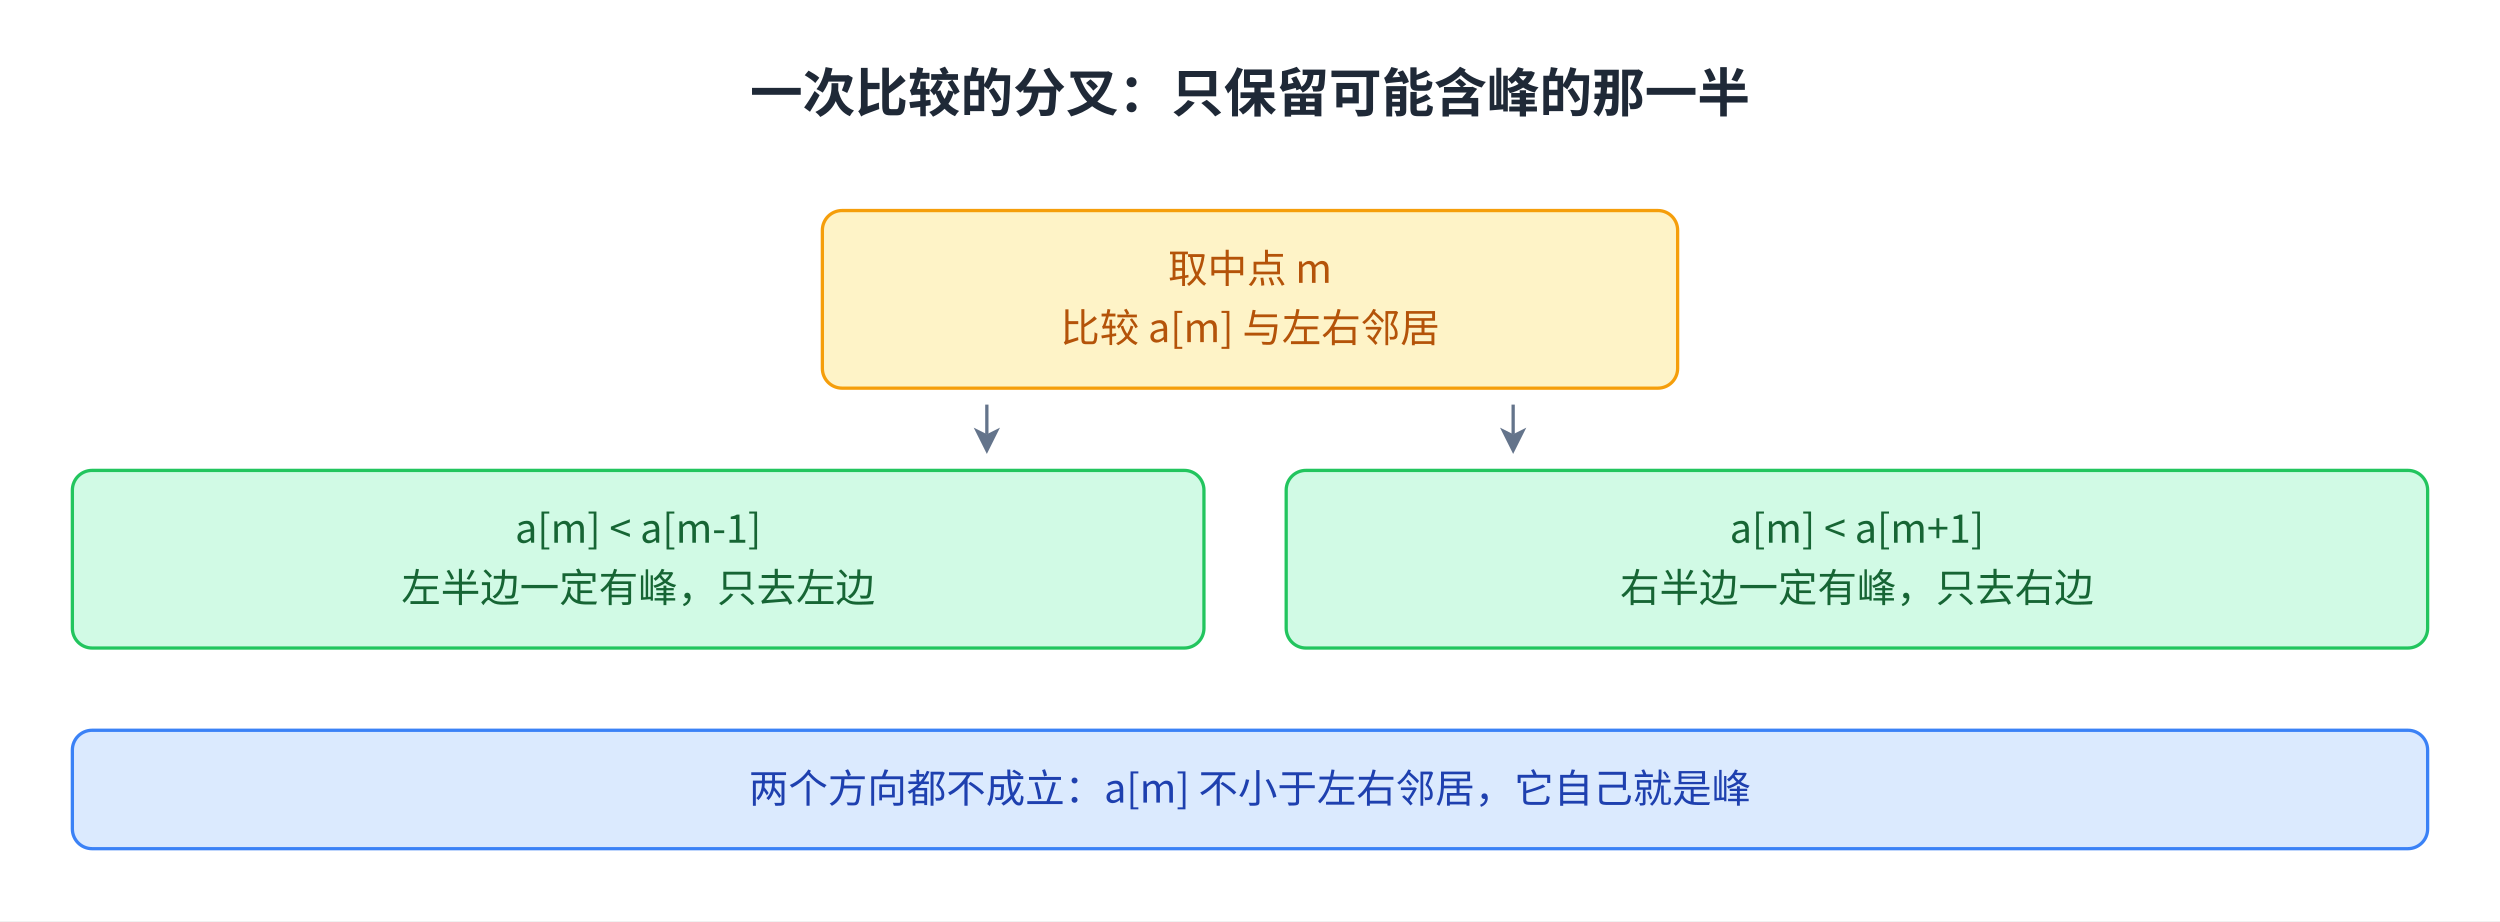
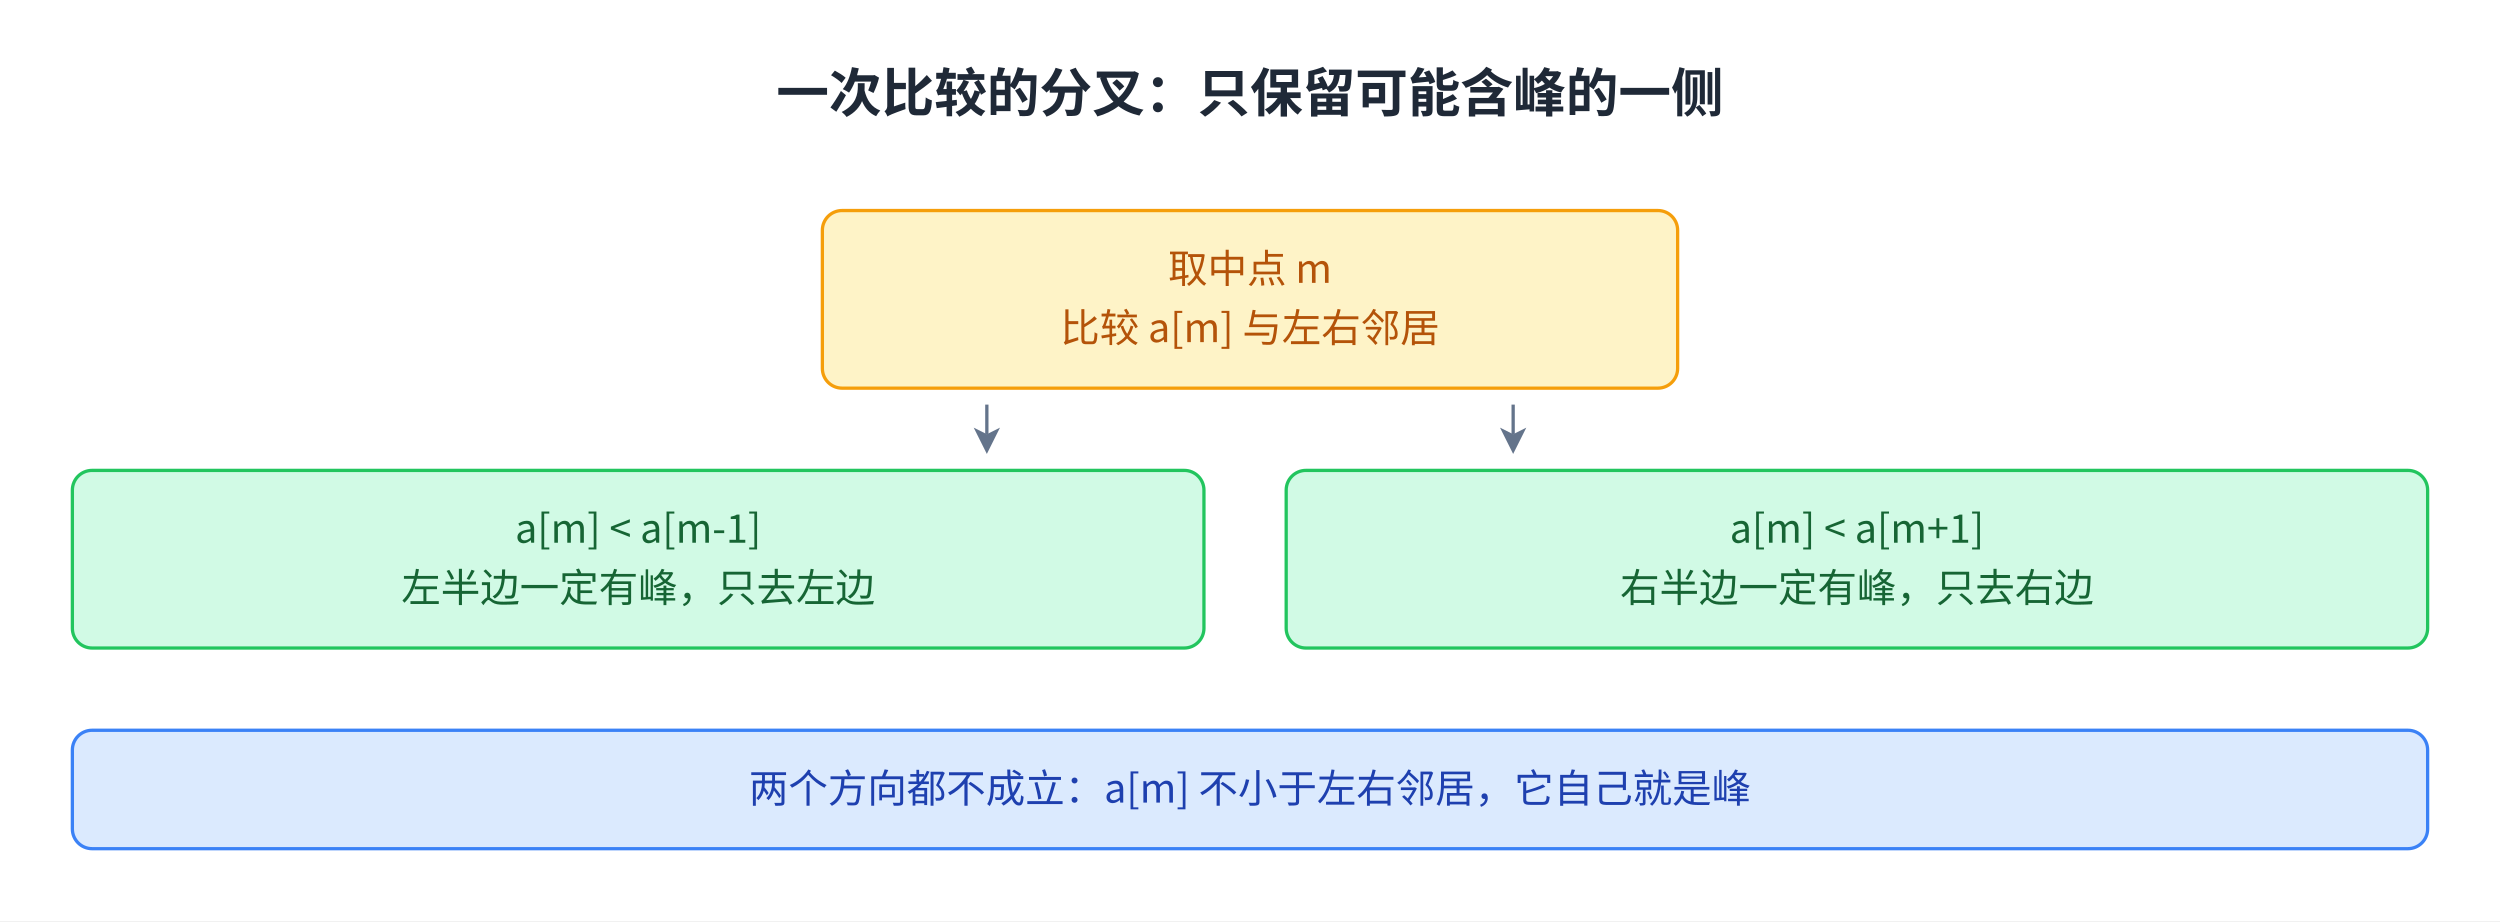
<svg xmlns="http://www.w3.org/2000/svg" viewBox="0 0 760 280" width="760" height="280" role="img" aria-labelledby="fig-peak-finding-3-title fig-peak-finding-3-desc">
  <defs>
    <style>
      text { font-family: 'PingFang SC', 'Microsoft YaHei', 'Noto Sans CJK SC', system-ui, sans-serif; }
    </style>
    <marker id="arrow" markerWidth="8" markerHeight="8" refX="2" refY="4" orient="auto" markerUnits="userSpaceOnUse">
      <path d="M0,0 L8,4 L0,8 L2,4 z" fill="#64748b" />
    </marker>
    <marker id="arrow-purple" markerWidth="8" markerHeight="8" refX="2" refY="4" orient="auto" markerUnits="userSpaceOnUse">
      <path d="M0,0 L8,4 L0,8 L2,4 z" fill="#a855f7" />
    </marker>
  </defs>
  <rect x="0" y="0" width="760" height="280" fill="#ffffff" />
-   <text x="380" y="34" font-size="16" font-weight="600" fill="#1f2937" text-anchor="middle">一次比较的分叉：只保留可能含峰的那一半</text>
+   <text x="380" y="34" font-size="16" font-weight="600" fill="#1f2937" text-anchor="middle">一次比较的分叉：只保留可能含峰的一侧</text>
  <rect x="250" y="64" width="260" height="54" rx="6" fill="#fef3c7" stroke="#f59e0b" />
  <text x="380" y="86" font-size="12" fill="#b45309" text-anchor="middle">取中点 m</text>
  <text x="380" y="104" font-size="12" fill="#b45309" text-anchor="middle">比较 a[m] 与左右邻居</text>
  <rect x="22" y="143" width="344" height="54" rx="6" fill="#d1fae5" stroke="#22c55e" />
  <text x="194" y="165" font-size="12" fill="#166534" text-anchor="middle">a[m] &lt; a[m-1]</text>
  <text x="194" y="183" font-size="12" fill="#166534" text-anchor="middle">左半边一定有峰，只去左边</text>
  <rect x="391" y="143" width="347" height="54" rx="6" fill="#d1fae5" stroke="#22c55e" />
  <text x="564.5" y="165" font-size="12" fill="#166534" text-anchor="middle">a[m] &lt; a[m+1]</text>
  <text x="564.5" y="183" font-size="12" fill="#166534" text-anchor="middle">右半边一定有峰，只去右边</text>
  <rect x="22" y="222" width="716" height="36" rx="6" fill="#dbeafe" stroke="#3b82f6" />
  <text x="380" y="244" font-size="12" fill="#1e40af" text-anchor="middle">两个方向都不成立：a[m] 不小于左右邻居，它自己就是峰</text>
  <path d="M300,123 L 300,132" fill="none" stroke="#64748b" marker-end="url(#arrow)" />
  <path d="M460,123 L 460,132" fill="none" stroke="#64748b" marker-end="url(#arrow)" />
</svg>
